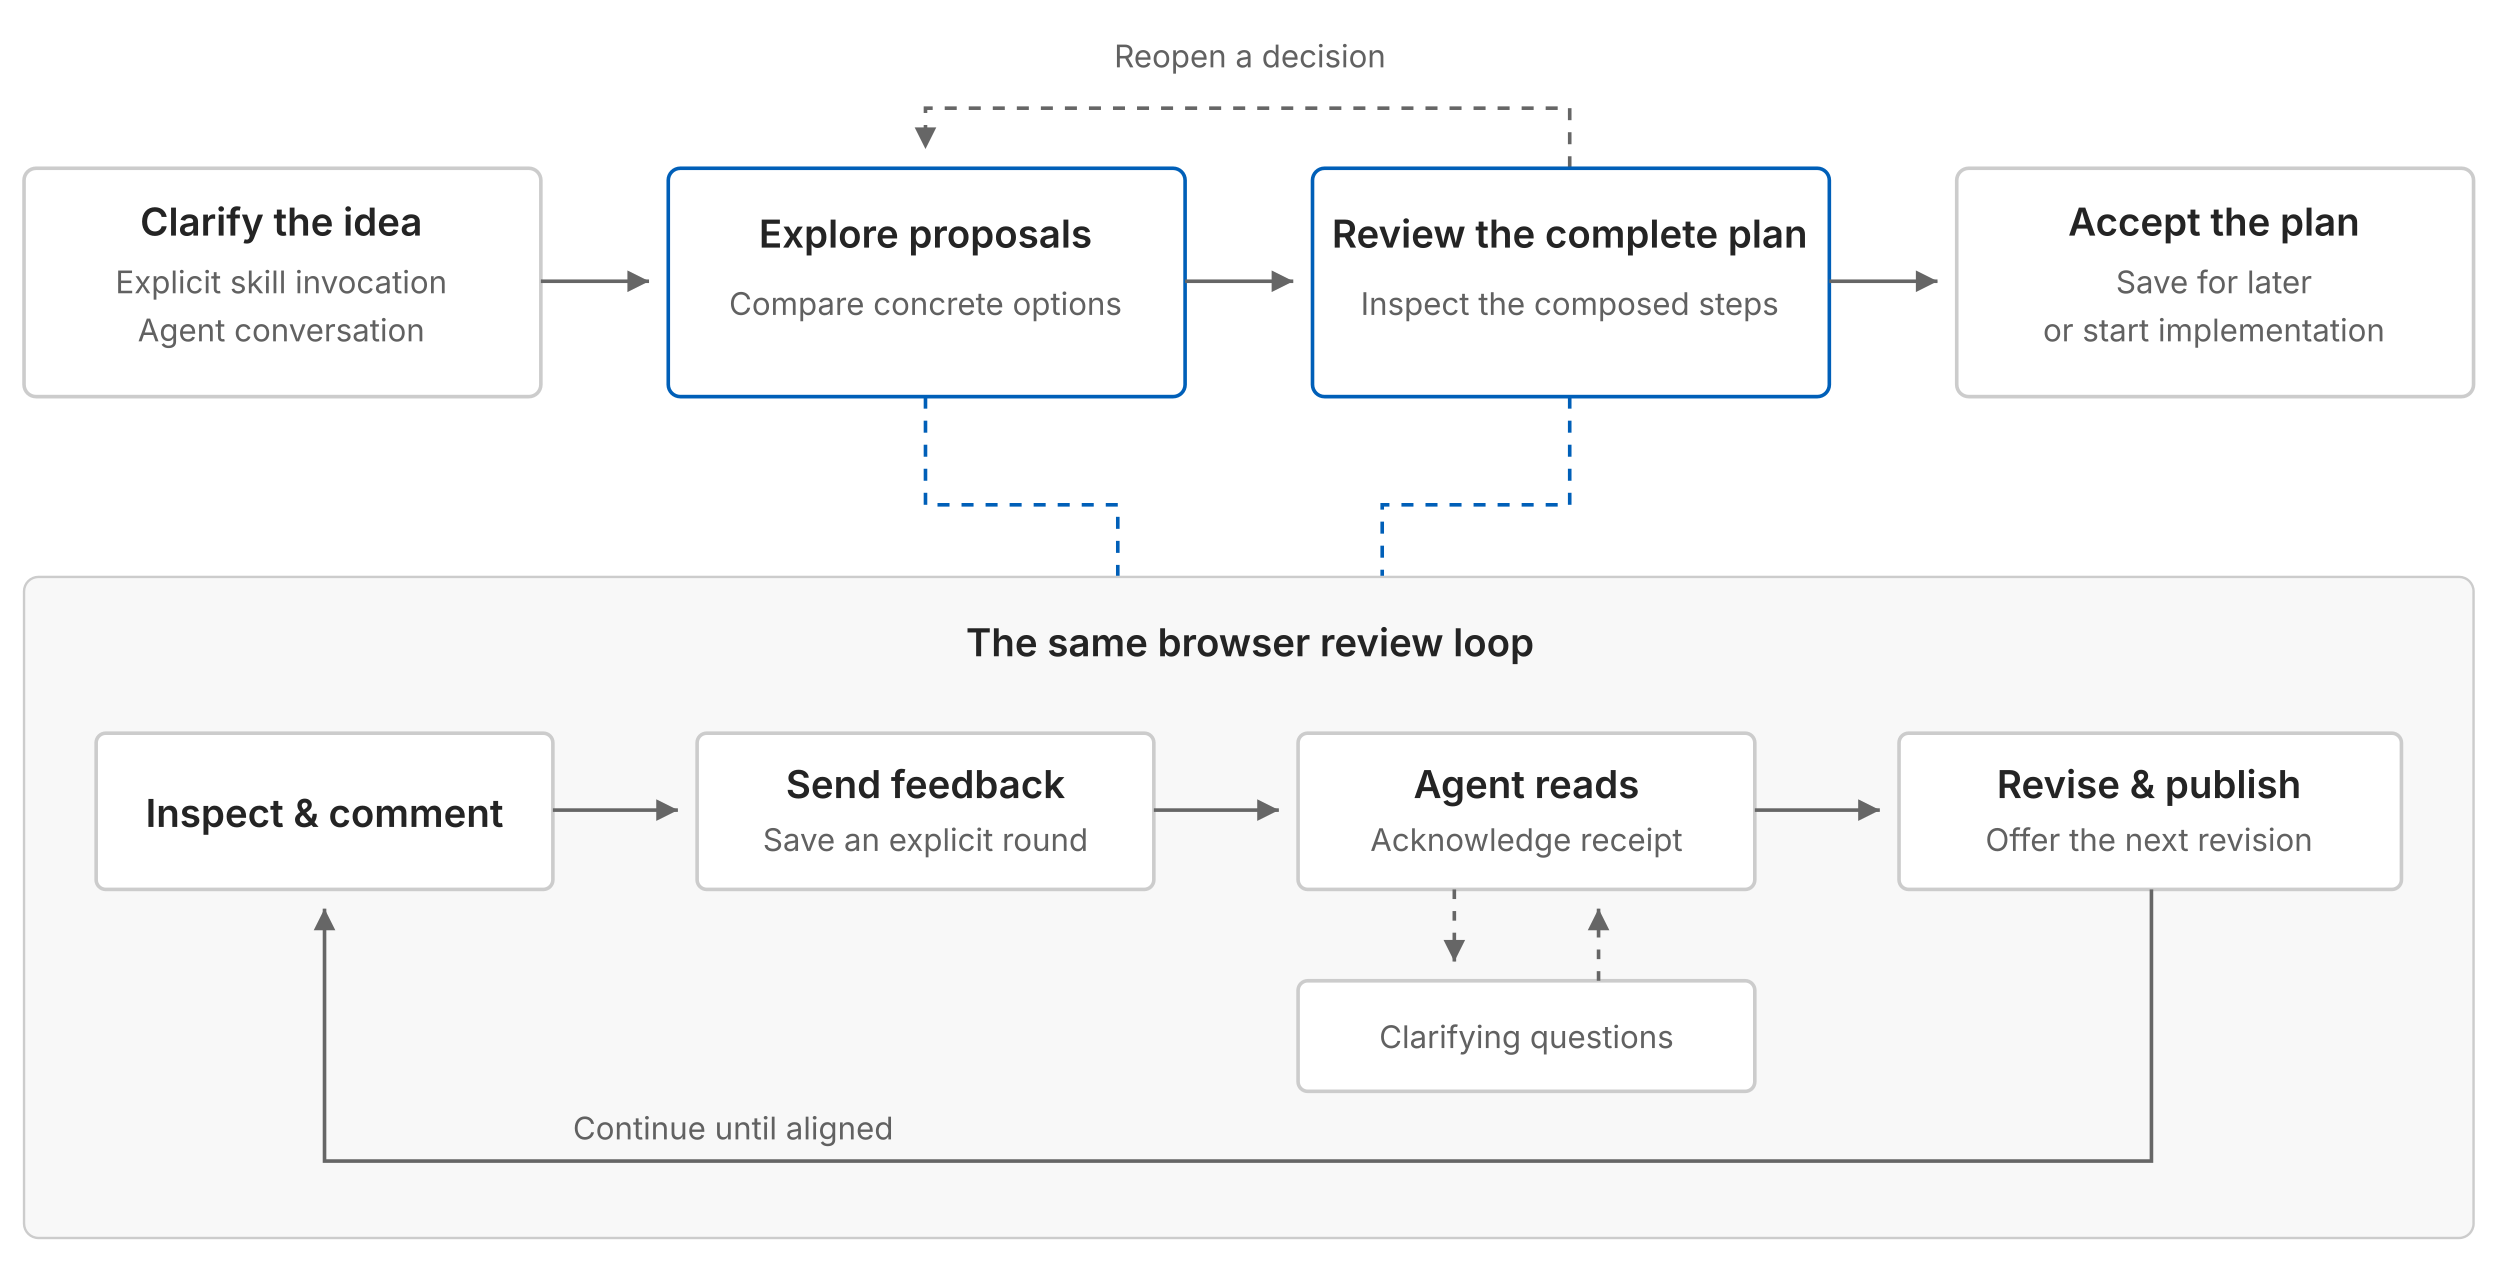
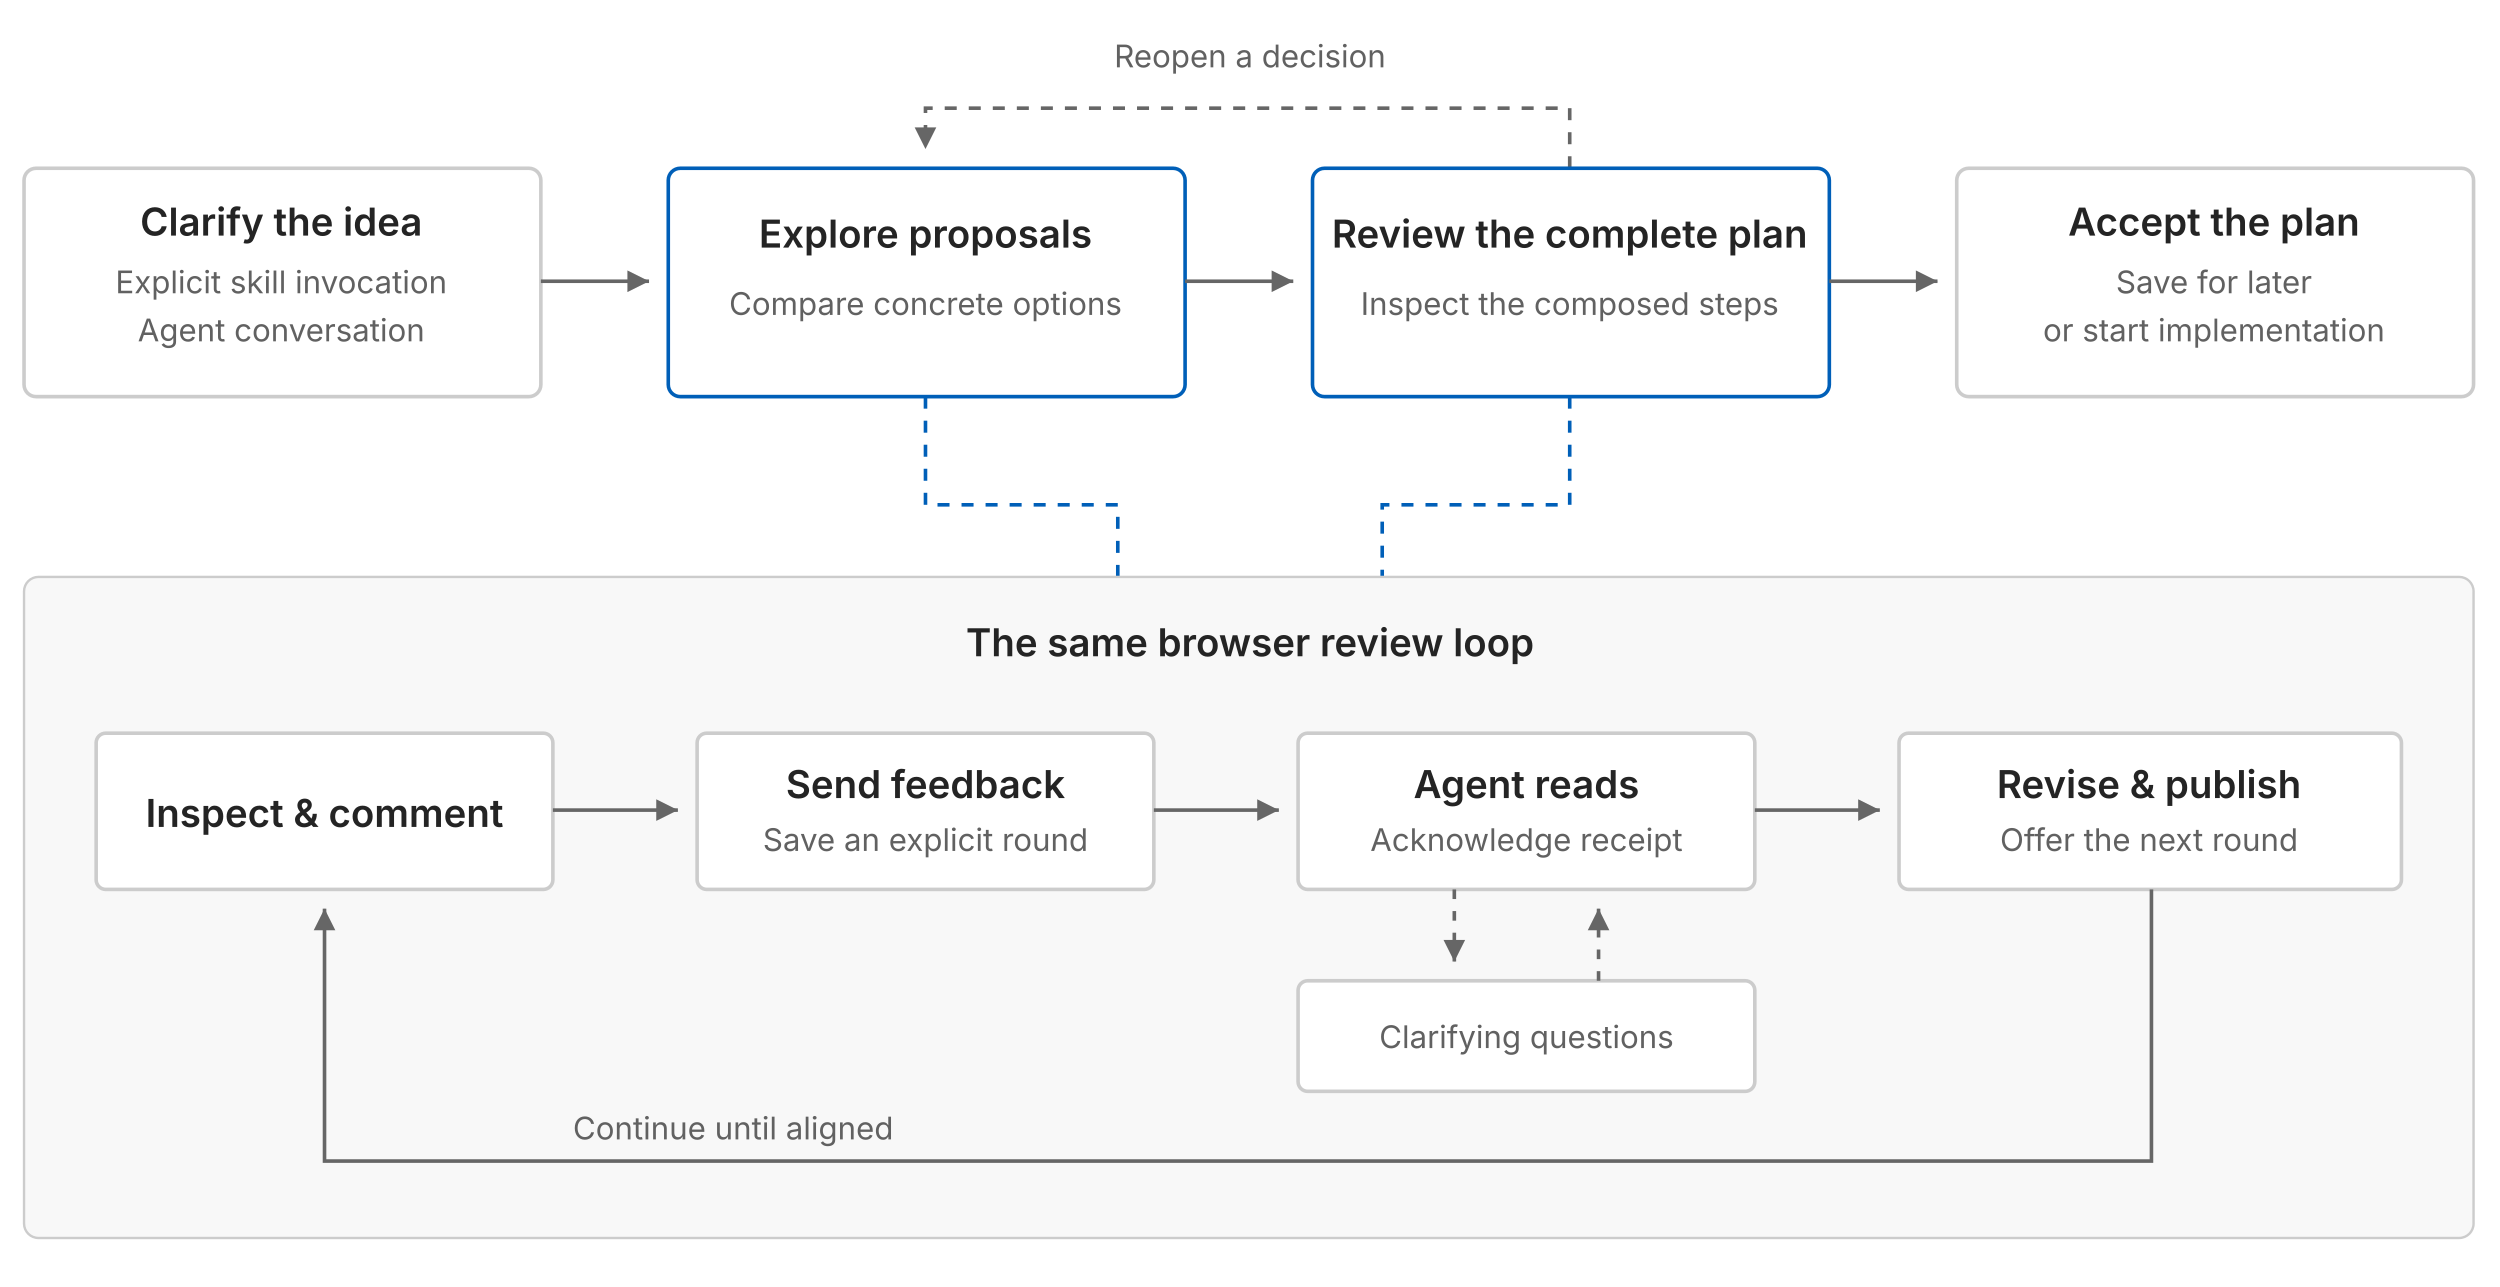
<svg xmlns="http://www.w3.org/2000/svg" viewBox="0 -55 1040 535" role="img" aria-labelledby="flowTitle flowDesc">
  <rect y="-55" width="1040" height="535" fill="var(--panel,#ffffff)" />
  <defs>
    <marker id="flowArrow" markerWidth="8" markerHeight="8" refX="6" refY="3" orient="auto">
      <path d="M0,0 L6,3 L0,6" fill="var(--muted,#666)" />
    </marker>
  </defs>
  <style>.flow-box{fill:var(--panel,#fff);stroke:var(--line,#ccc);stroke-width:1.5}.flow-label{fill:var(--ink,#242424);font:600 16px -apple-system,BlinkMacSystemFont,Segoe UI,sans-serif;text-anchor:middle}.flow-sub{fill:var(--muted,#616161);font:13px -apple-system,BlinkMacSystemFont,Segoe UI,sans-serif;text-anchor:middle}.flow-line{fill:none;stroke:var(--muted,#666);stroke-width:1.5;marker-end:url(#flowArrow)}.flow-link{fill:none;stroke:var(--accent,#005fb8);stroke-width:1.5;stroke-dasharray:5 5}</style>
  <path class="flow-line" d="M653 15 V-10 H385 V7" stroke-dasharray="5 5" />
  <text class="flow-sub" x="520" y="-27">Reopen a decision</text>
  <rect class="flow-box" x="10" y="15" width="215" height="95" rx="5" />
  <text class="flow-label" x="117" y="43">Clarify the idea</text>
  <text class="flow-sub" x="117" y="67">Explicit skill invocation</text>
  <text class="flow-sub" x="117" y="87">Agent conversation</text>
  <rect class="flow-box" x="278" y="15" width="215" height="95" rx="5" style="stroke:var(--accent,#005fb8)" />
  <text class="flow-label" x="385" y="48">Explore proposals</text>
  <text class="flow-sub" x="385" y="76">Compare concrete options</text>
  <rect class="flow-box" x="546" y="15" width="215" height="95" rx="5" style="stroke:var(--accent,#005fb8)" />
  <text class="flow-label" x="653" y="48">Review the complete plan</text>
  <text class="flow-sub" x="653" y="76">Inspect the composed steps</text>
  <rect class="flow-box" x="814" y="15" width="215" height="95" rx="5" />
  <text class="flow-label" x="921" y="43">Accept the plan</text>
  <text class="flow-sub" x="921" y="67">Save for later</text>
  <text class="flow-sub" x="921" y="87">or start implementation</text>
  <path class="flow-line" d="M225 62 H270" />
  <path class="flow-line" d="M493 62 H538" />
  <path class="flow-line" d="M761 62 H806" />
  <path class="flow-link" d="M385 110 V155 H465 V185 M653 110 V155 H575 V185" />
  <rect x="10" y="185" width="1019" height="275" rx="6" fill="var(--ground,#f8f8f8)" stroke="var(--line,#ccc)" />
  <text class="flow-label" x="520" y="218">The same browser review loop</text>
  <rect class="flow-box" x="40" y="250" width="190" height="65" rx="4" />
  <text class="flow-label" x="135" y="289">Inspect &amp; comment</text>
  <rect class="flow-box" x="290" y="250" width="190" height="65" rx="4" />
  <text class="flow-label" x="385" y="277">Send feedback</text>
  <text class="flow-sub" x="385" y="299">Save an explicit round</text>
  <rect class="flow-box" x="540" y="250" width="190" height="65" rx="4" />
  <text class="flow-label" x="635" y="277">Agent reads</text>
  <text class="flow-sub" x="635" y="299">Acknowledge receipt</text>
  <rect class="flow-box" x="790" y="250" width="209" height="65" rx="4" />
  <text class="flow-label" x="894" y="277">Revise &amp; publish</text>
-   <text class="flow-sub" x="894" y="299">Offer the next revision</text>
+   <text class="flow-sub" x="894" y="299">Offer the next round</text>
  <path class="flow-line" d="M230 282 H282" />
  <path class="flow-line" d="M480 282 H532" />
  <path class="flow-line" d="M730 282 H782" />
  <path class="flow-line" d="M895 315 V428 H135 V323" />
  <rect class="flow-box" x="540" y="353" width="190" height="46" rx="4" />
  <text class="flow-sub" x="635" y="381">Clarifying questions</text>
  <path class="flow-line" d="M605 315 V345" stroke-dasharray="4 5" />
  <path class="flow-line" d="M665 353 V323" stroke-dasharray="4 5" />
  <text class="flow-sub" x="305" y="419">Continue until aligned</text>
</svg>
